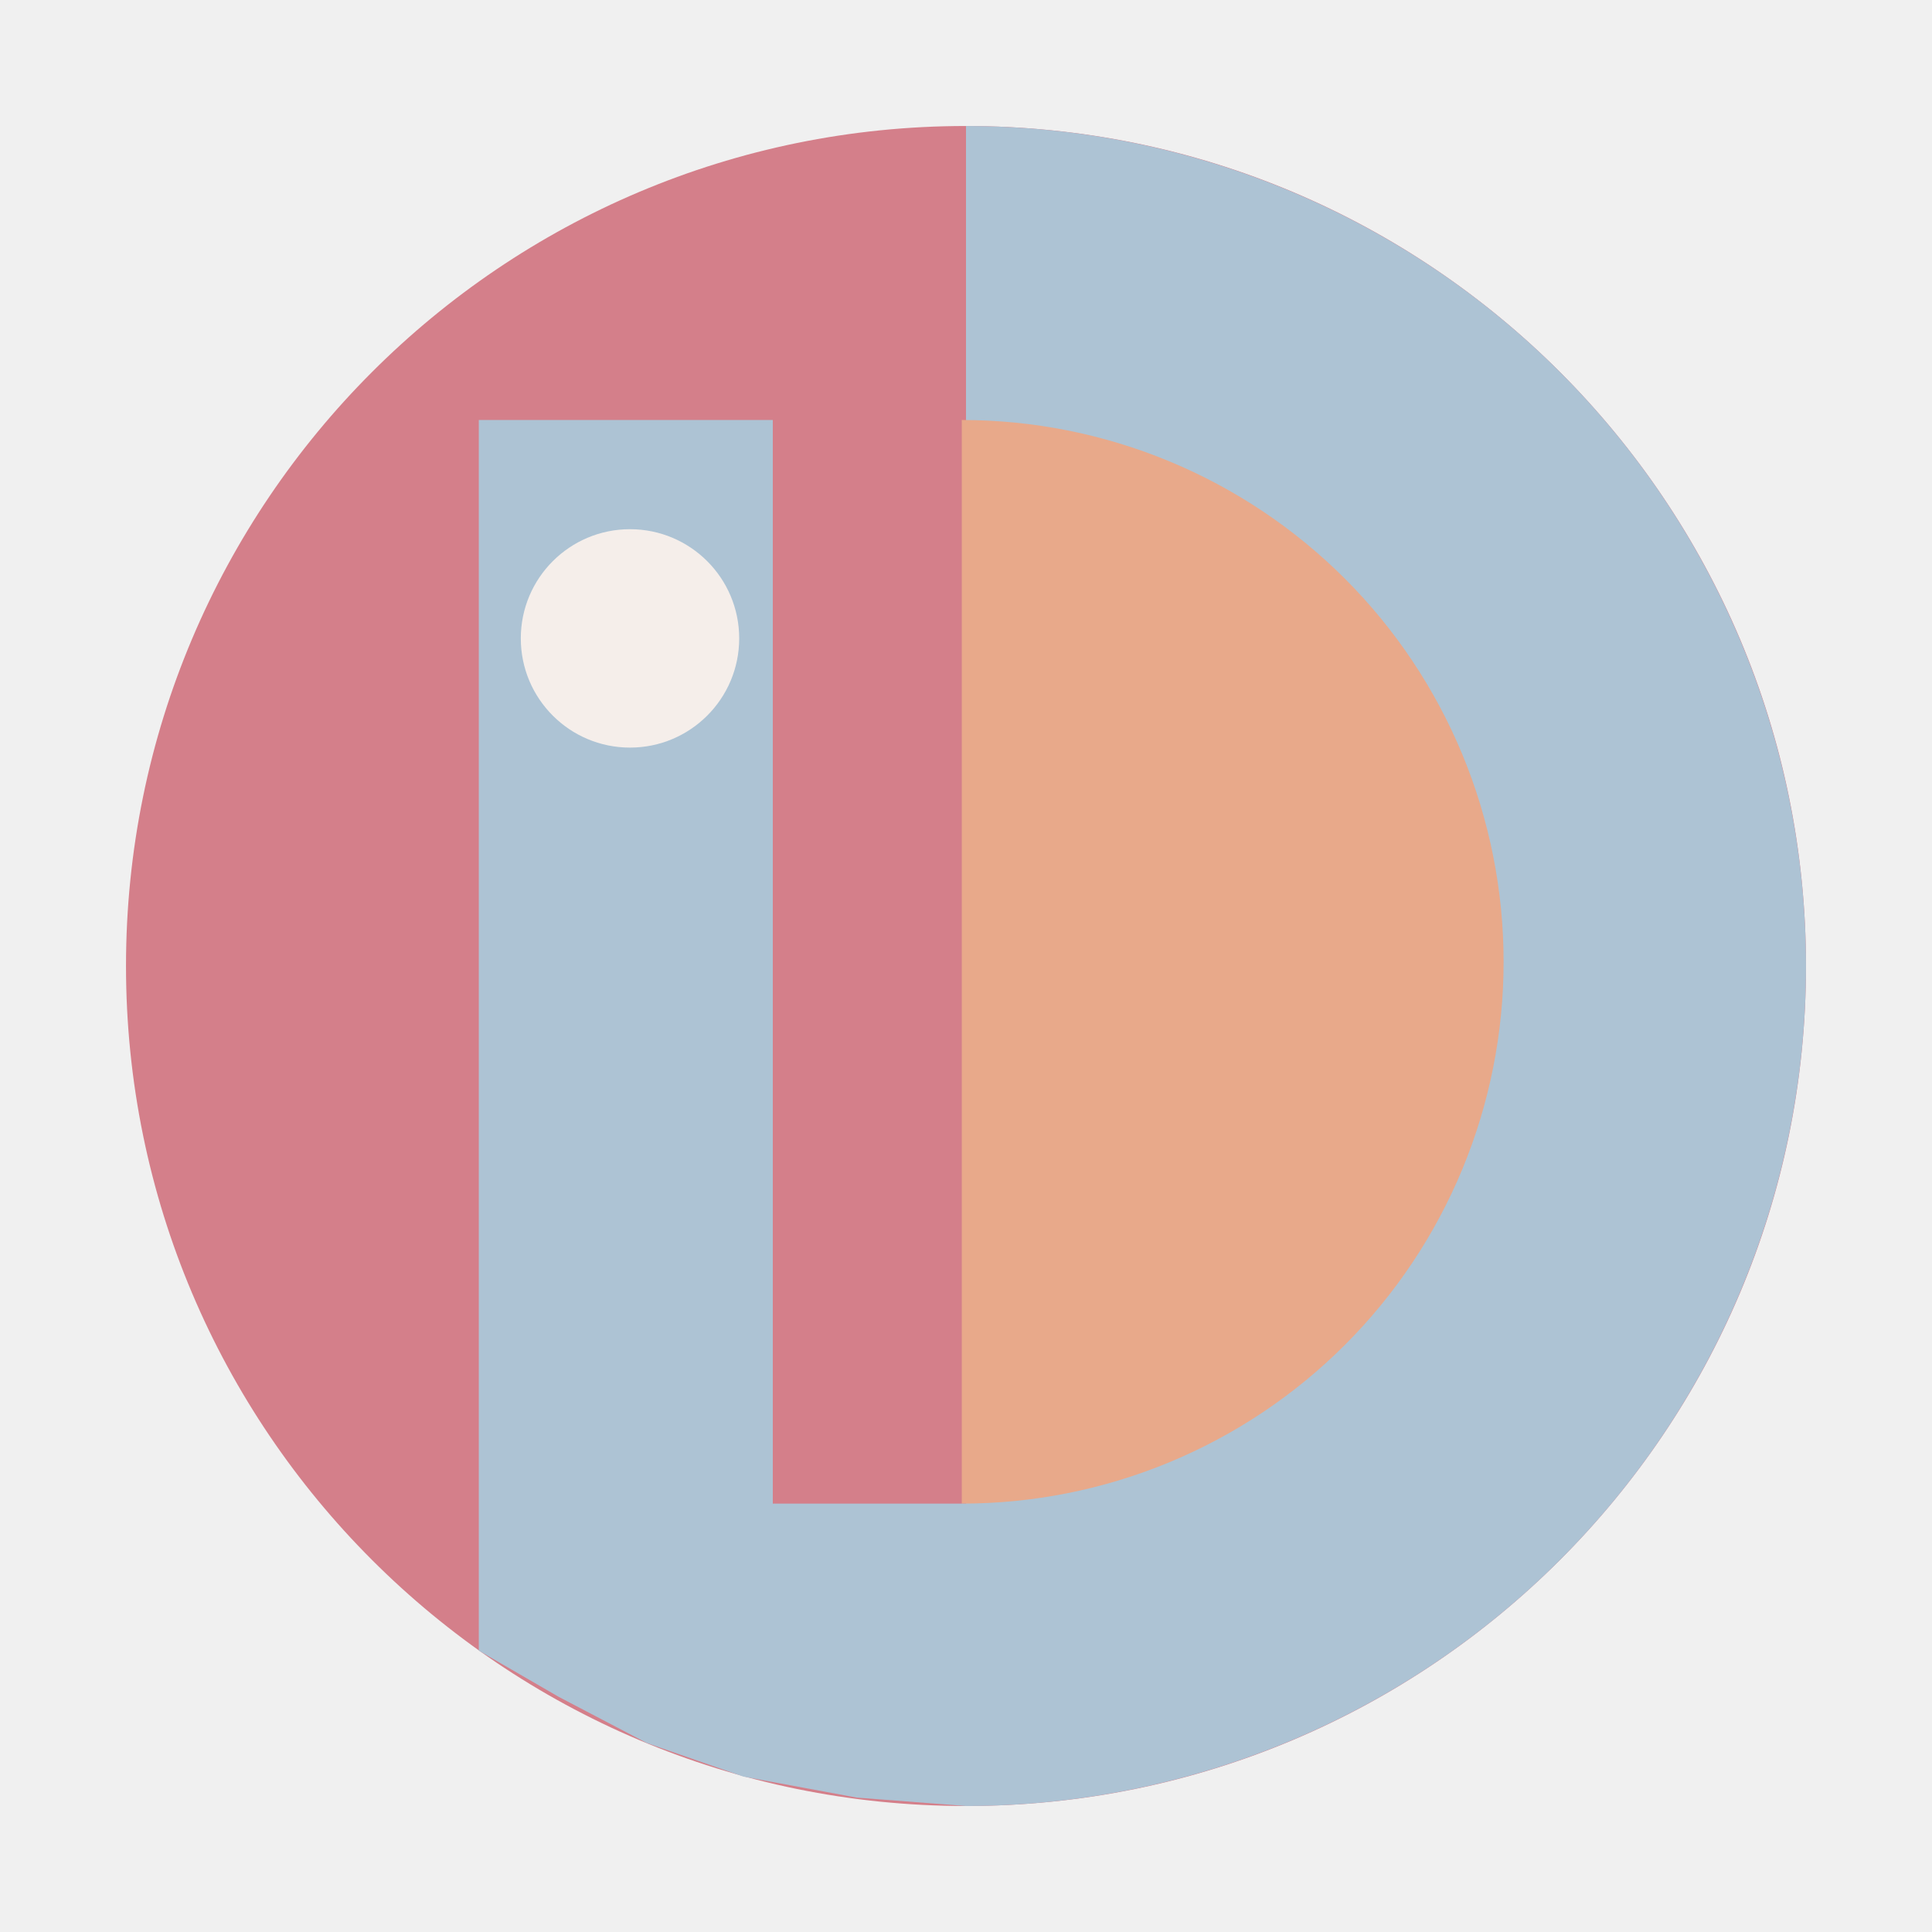
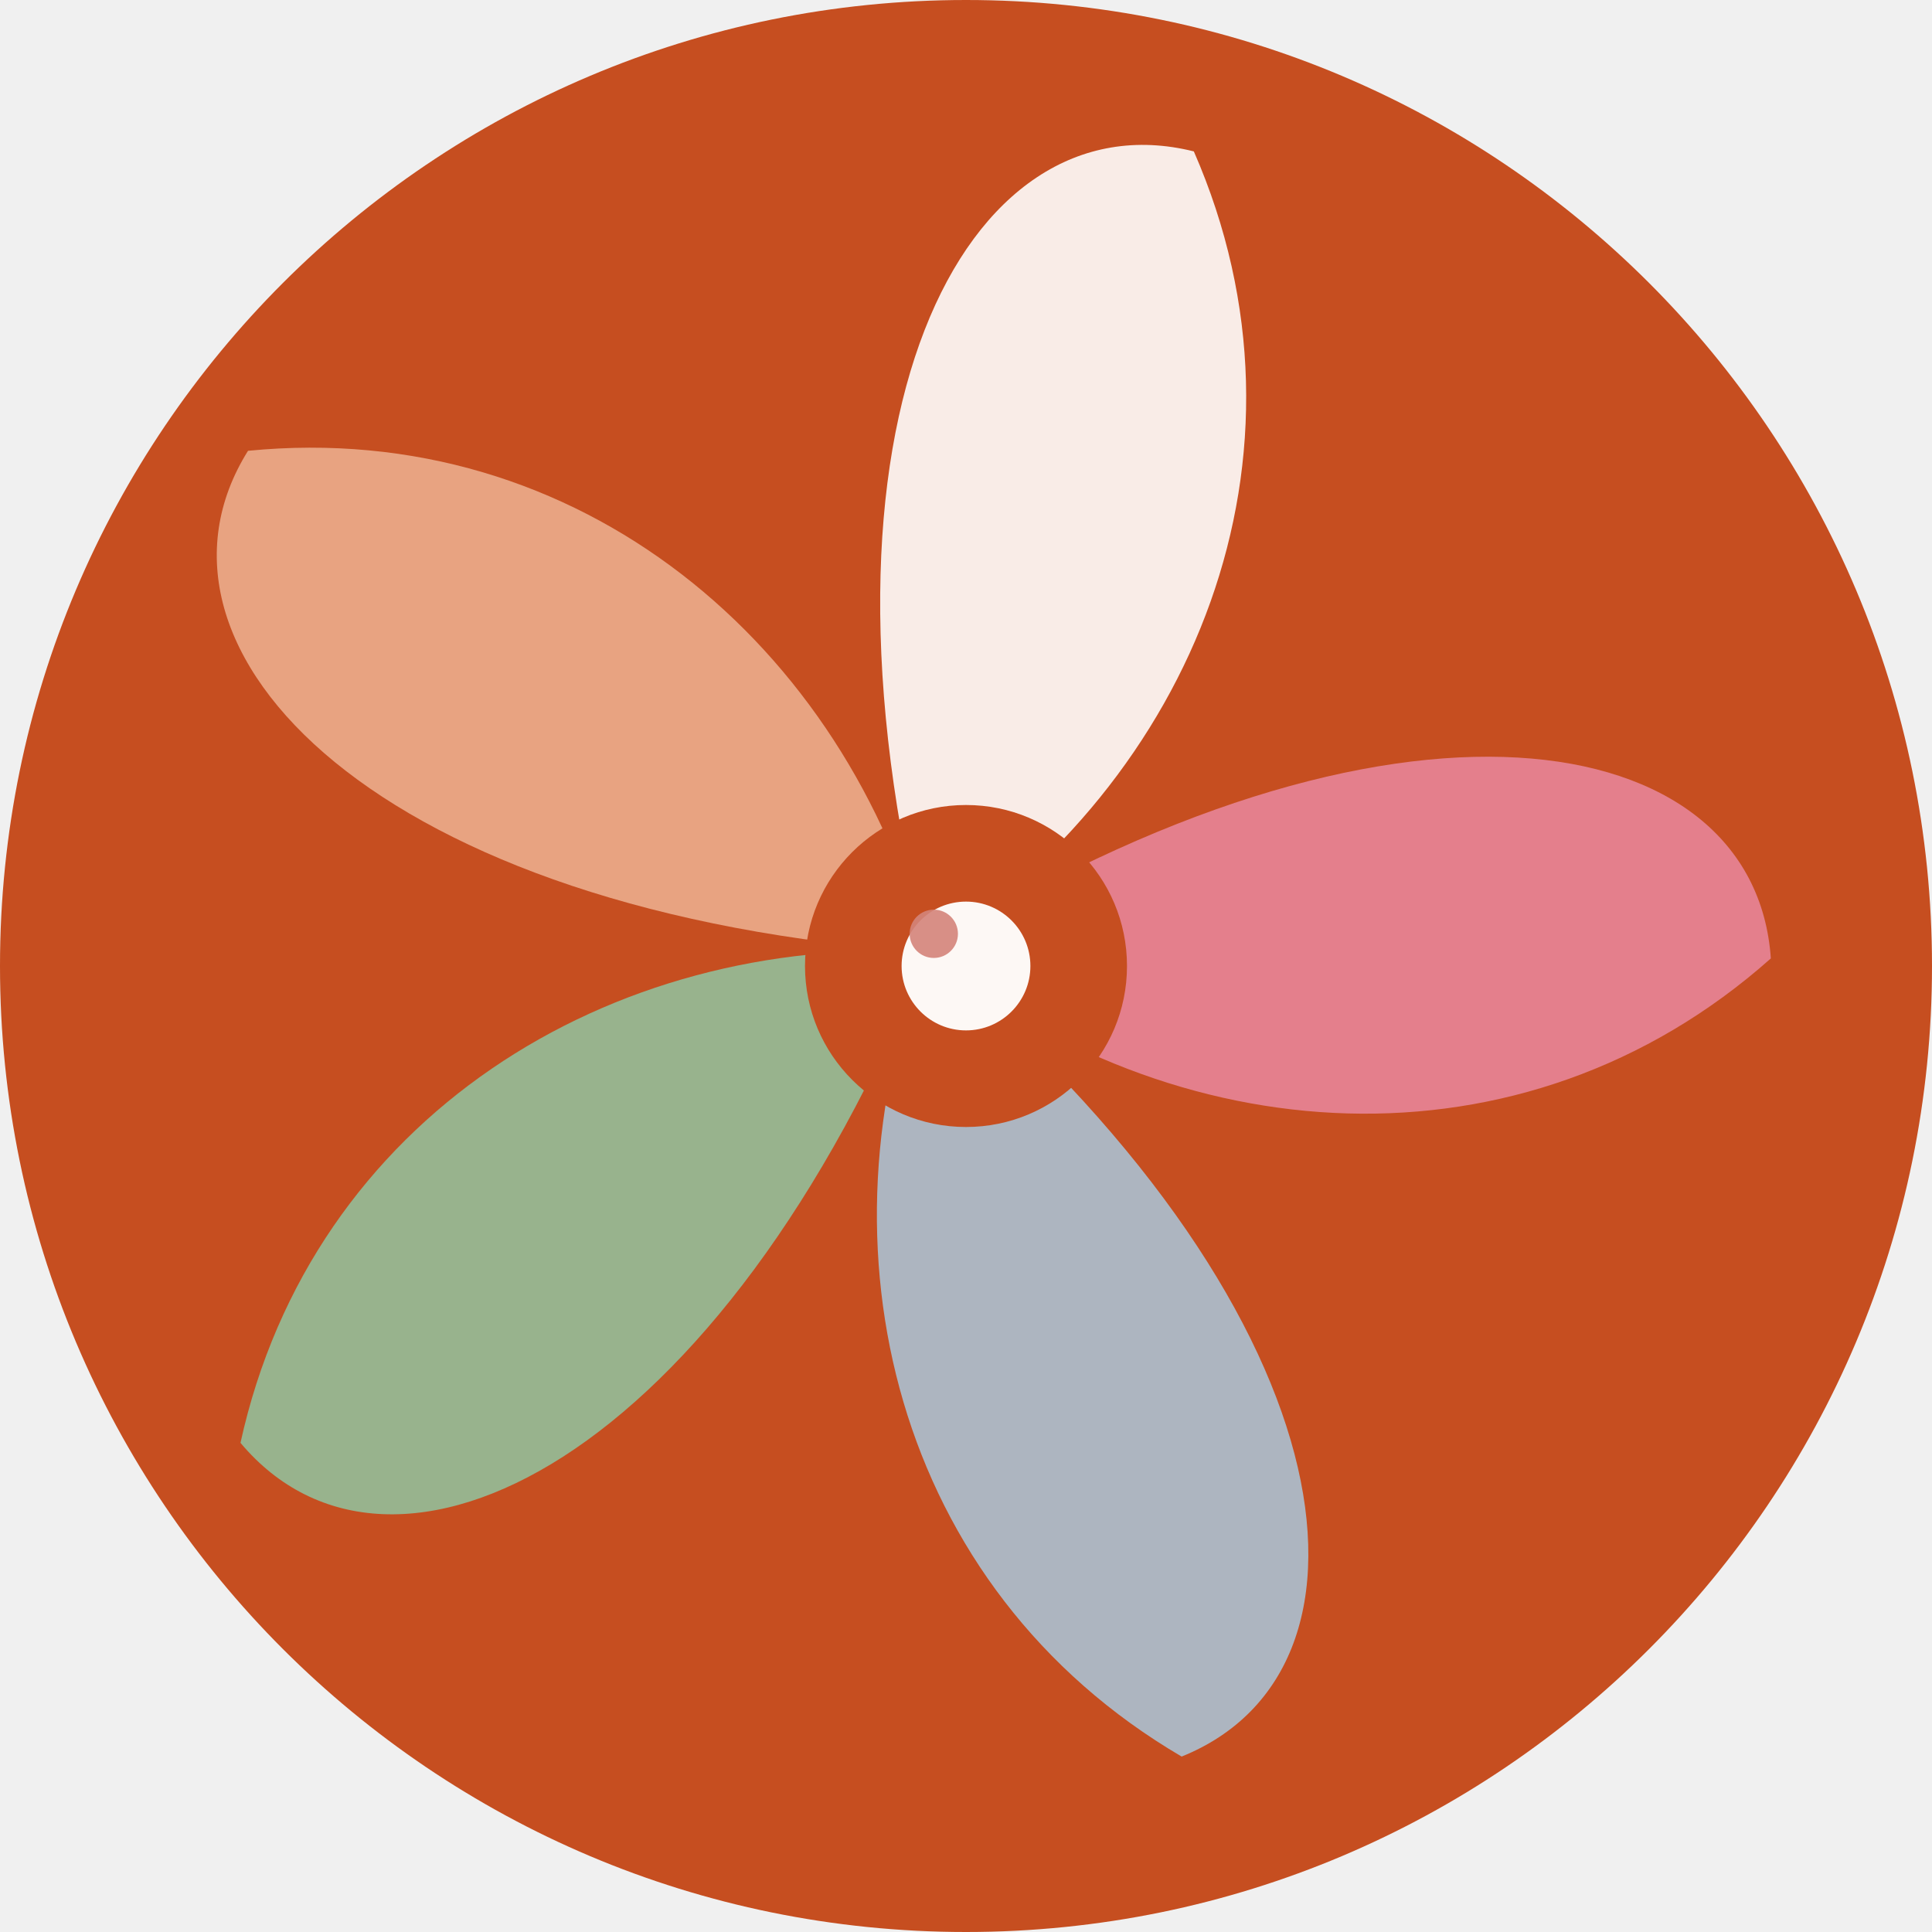
- <svg xmlns="http://www.w3.org/2000/svg" width="230" height="230" viewBox="0 0 230 230" fill="none">
-   <circle cx="115" cy="115" r="100" fill="#D47F8A" />
-   <path d="M115 15C128.132 15 141.136 17.587 153.268 22.612C165.401 27.637 176.425 35.004 185.711 44.289C194.997 53.575 202.362 64.599 207.388 76.732C212.413 88.864 215 101.868 215 115C215 128.132 212.413 141.136 207.388 153.268C202.362 165.401 194.997 176.425 185.711 185.711C176.425 194.997 165.401 202.362 153.268 207.388C141.136 212.413 128.132 215 115 215L115 115L115 15Z" fill="#ADC3D4" />
-   <path d="M114.5 50C122.97 50 131.358 51.668 139.183 54.91C147.009 58.151 154.119 62.902 160.108 68.892C166.098 74.881 170.849 81.991 174.09 89.817C177.332 97.642 179 106.03 179 114.5C179 122.97 177.332 131.358 174.09 139.183C170.849 147.009 166.098 154.119 160.108 160.108C154.119 166.098 147.009 170.849 139.183 174.09C131.358 177.332 122.97 179 114.5 179L114.5 114.5L114.5 50Z" fill="#E8A98A" />
-   <path d="M57 50H92V179H115V215L102 214L88.5 211.5L77 207.5L66.5 202L57 196.5V50Z" fill="#ADC3D4" />
-   <path d="M75 89C82.18 89 88 83.18 88 76C88 68.82 82.18 63 75 63C67.82 63 62 68.82 62 76C62 83.18 67.82 89 75 89Z" fill="#F5EEEA" />
+ <svg xmlns="http://www.w3.org/2000/svg" width="240" height="240" viewBox="0 0 240 240" fill="none">
+   <g clip-path="url(#clip0_161_9744)">
+     <path d="M120 240C186.274 240 240 186.274 240 120C240 53.726 186.274 0 120 0C53.726 0 0 53.726 0 120C0 186.274 53.726 240 120 240Z" fill="#C64E20" />
+     <mask id="mask0_161_9744" style="mask-type:luminance" maskUnits="userSpaceOnUse" x="2" y="2" width="236" height="236">
+       <path d="M120 238C185.17 238 238 185.17 238 120C238 54.83 185.17 2 120 2C54.83 2 2 54.83 2 120C2 185.17 54.83 238 120 238Z" fill="white" />
+     </mask>
+     <g mask="url(#mask0_161_9744)">
+       <path opacity="0.93" d="M115.151 118.262C148.302 96.95 164.878 56.695 148.302 18.808C119.887 11.705 98.576 51.959 115.151 118.262Z" fill="#FDF8F5" />
+       <path opacity="0.88" d="M115.151 118.262C145.664 143.205 189.07 146.529 219.981 119.058C217.956 89.838 173.086 82.009 115.151 118.262Z" fill="#E8869A" />
+       <path opacity="0.84" d="M115.151 118.261C100.858 154.988 111.109 197.298 146.788 218.206C173.952 207.251 167.532 162.158 115.151 118.261Z" fill="#A8C9DE" />
+       <path opacity="0.85" d="M115.151 118.261C75.805 116.017 38.733 138.841 29.874 179.235C48.687 201.684 89.589 181.644 115.151 118.261Z" fill="#8FC4A0" />
+       <path opacity="0.8" d="M115.151 118.261C105.127 80.147 71.964 51.944 30.81 56C15.273 80.829 46.972 113.537 115.151 118.261Z" fill="#F0B89A" />
+     </g>
+     <path d="M120 140C131.046 140 140 131.046 140 120C140 108.954 131.046 100 120 100C108.954 100 100 108.954 100 120C100 131.046 108.954 140 120 140Z" fill="#C64E20" />
+     <path d="M120 128C124.418 128 128 124.418 128 120C128 115.582 124.418 112 120 112C115.582 112 112 115.582 112 120C112 124.418 115.582 128 120 128Z" fill="#FDF8F5" />
+     <path opacity="0.9" d="M116 119C117.657 119 119 117.657 119 116C119 114.343 117.657 113 116 113C114.343 113 113 114.343 113 116C113 117.657 114.343 119 116 119Z" fill="#D4847A" />
+   </g>
+   <defs>
+     <clipPath id="clip0_161_9744">
+       <rect width="240" height="240" fill="white" />
+     </clipPath>
+   </defs>
</svg>
